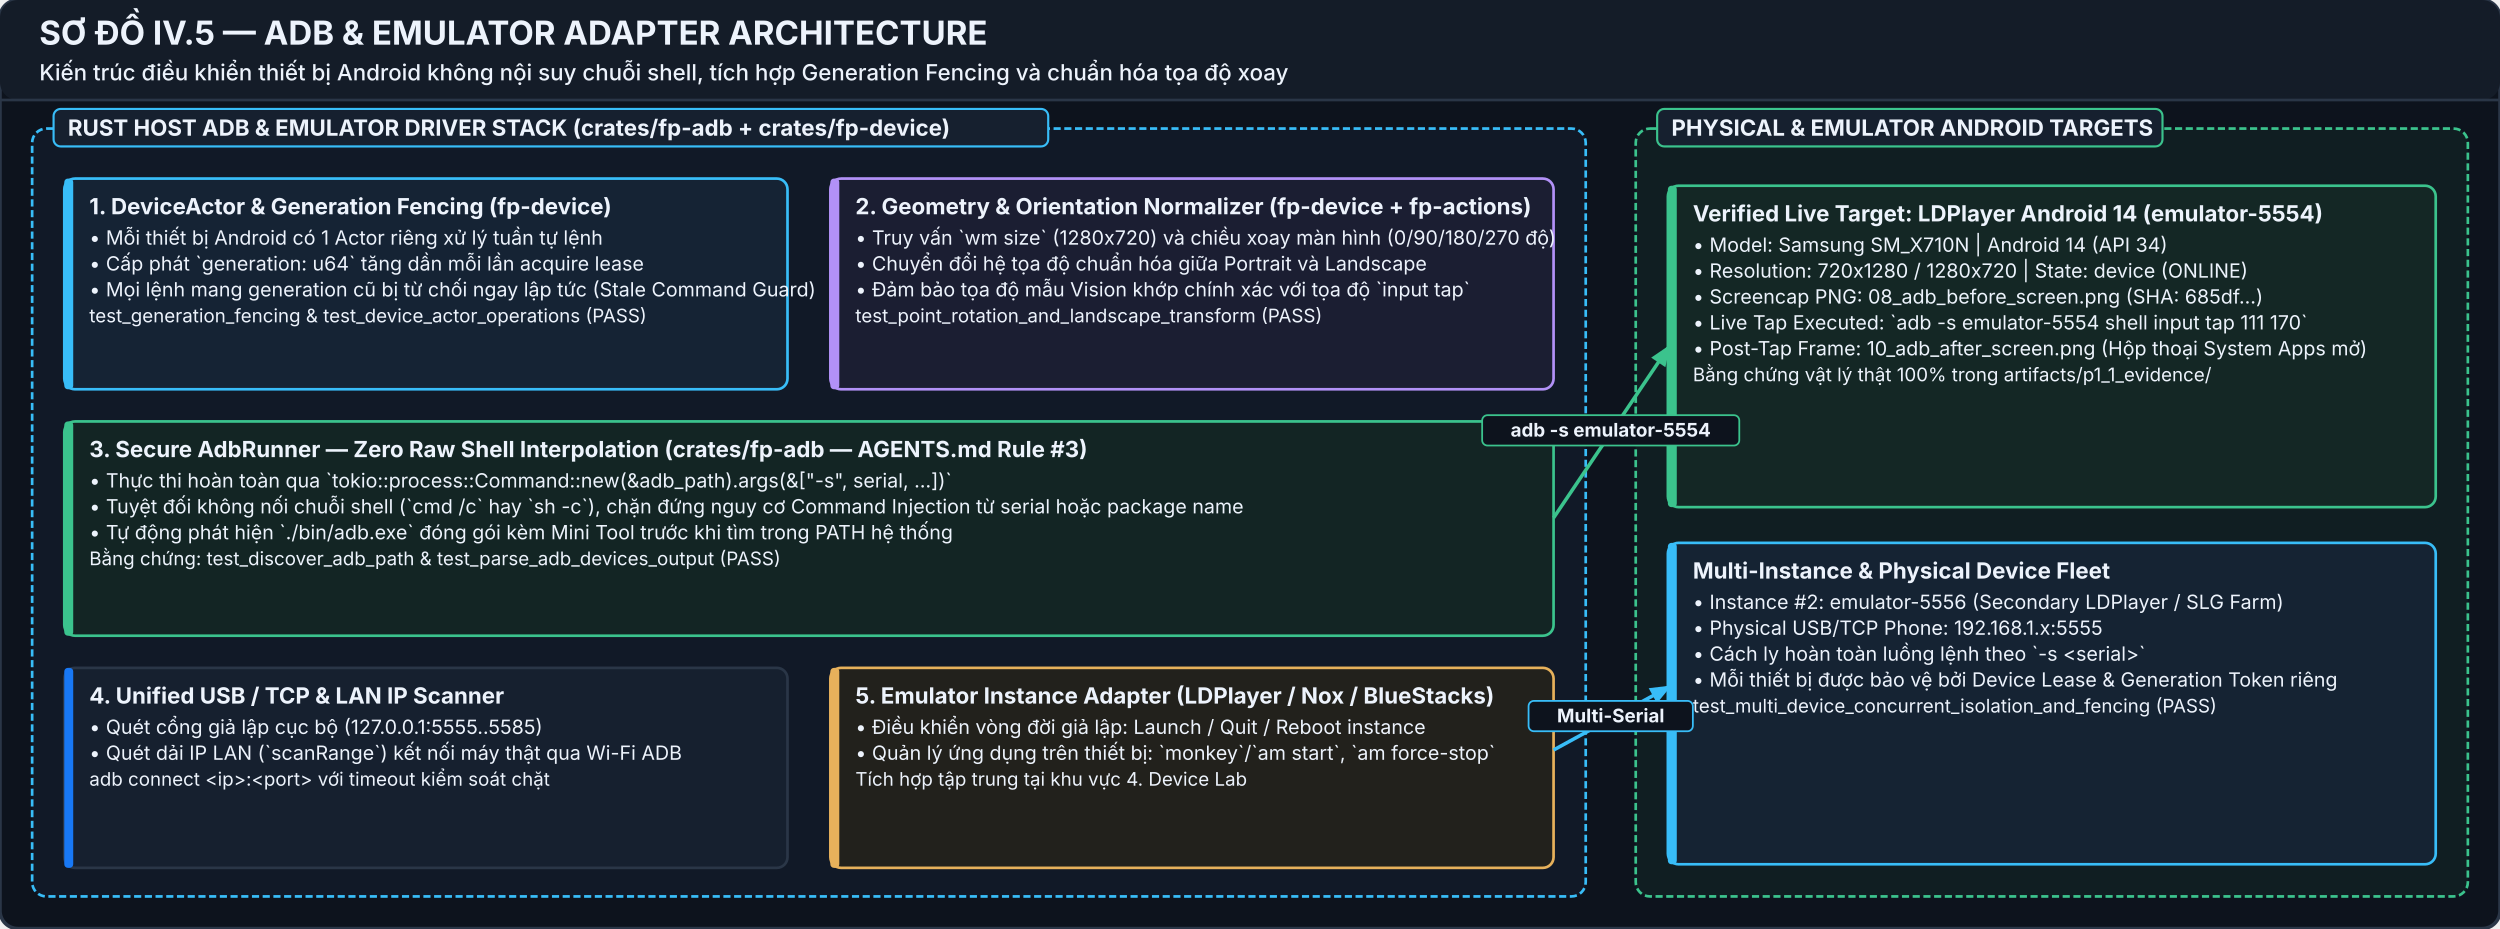
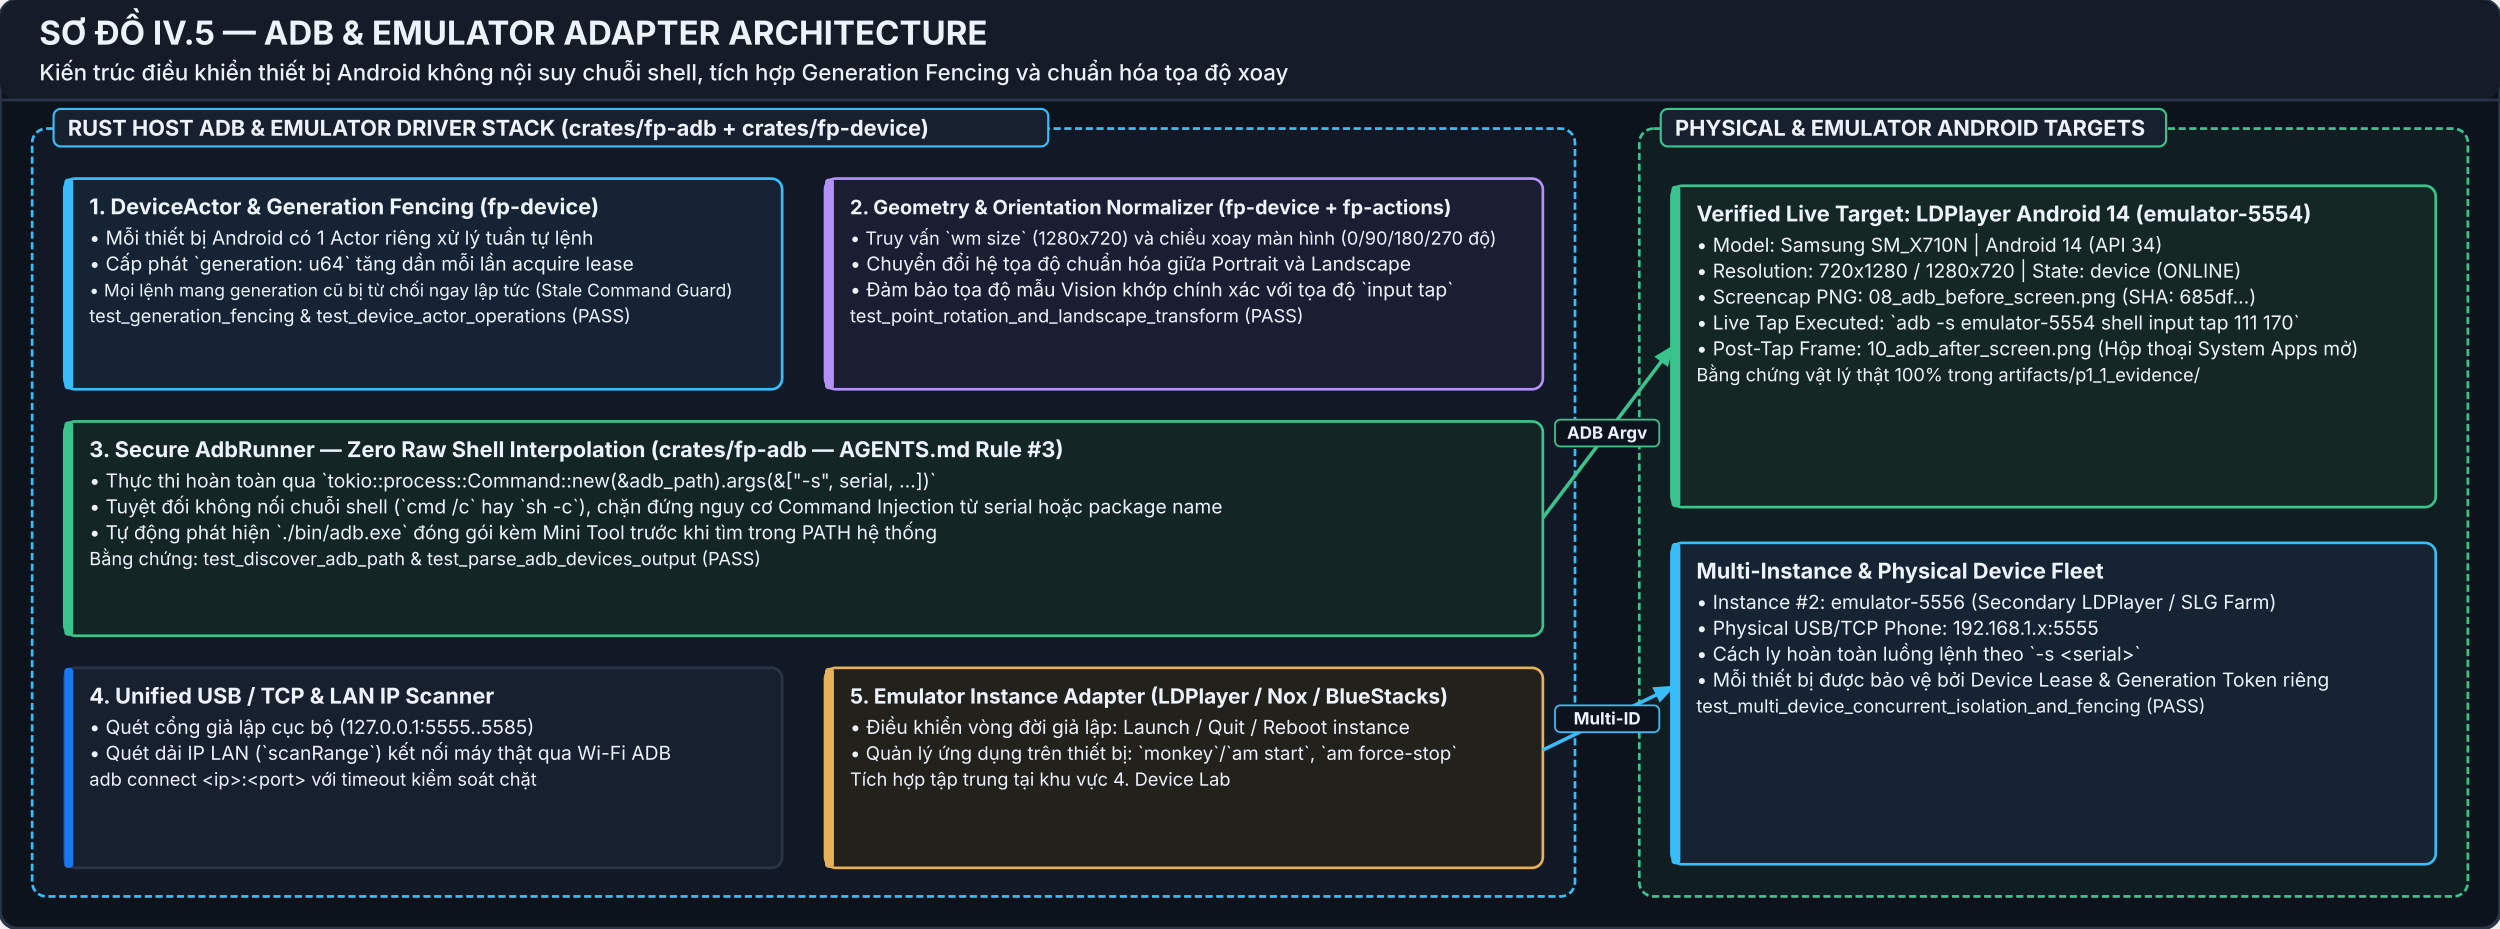
<svg xmlns="http://www.w3.org/2000/svg" viewBox="0 0 1400 520" width="1400" height="520">
  <defs>
    <style>
      text { font-family: 'Segoe UI', Inter, Roboto, Arial, sans-serif; fill: #EDF3FC; }
      .mono { font-family: Consolas, 'Courier New', monospace; }
      .title { font-size: 20px; font-weight: 700; fill: #FFFFFF; }
      .subtitle { font-size: 12.5px; font-weight: 500; fill: #8FA2BC; }
      .zone-title { font-size: 13.5px; font-weight: 700; letter-spacing: 0.4px; }
      .box-title { font-size: 13px; font-weight: 700; fill: #FFFFFF; }
      .box-sub { font-size: 11px; font-weight: 400; fill: #A9B8CC; }
      .box-code { font-family: Consolas, monospace; font-size: 10.5px; fill: #38BDF8; }
      .badge { font-size: 10px; font-weight: 700; }
-       .edge-label { font-size: 10.5px; font-weight: 600; fill: #38BDF8; }
+       .edge-label { font-size: 10px; font-weight: 600; fill: #38BDF8; }
    </style>
    <marker id="arrow-blue" viewBox="0 0 10 10" refX="8" refY="5" markerWidth="6" markerHeight="6" orient="auto-start-reverse">
      <path d="M 0 1 L 10 5 L 0 9 z" fill="#38BDF8" />
    </marker>
    <marker id="arrow-green" viewBox="0 0 10 10" refX="8" refY="5" markerWidth="6" markerHeight="6" orient="auto-start-reverse">
      <path d="M 0 1 L 10 5 L 0 9 z" fill="#3BC38D" />
    </marker>
    <marker id="arrow-amber" viewBox="0 0 10 10" refX="8" refY="5" markerWidth="6" markerHeight="6" orient="auto-start-reverse">
      <path d="M 0 1 L 10 5 L 0 9 z" fill="#E7B15B" />
    </marker>
    <marker id="arrow-red" viewBox="0 0 10 10" refX="8" refY="5" markerWidth="6" markerHeight="6" orient="auto-start-reverse">
      <path d="M 0 1 L 10 5 L 0 9 z" fill="#F27883" />
    </marker>
    <marker id="arrow-purple" viewBox="0 0 10 10" refX="8" refY="5" markerWidth="6" markerHeight="6" orient="auto-start-reverse">
      <path d="M 0 1 L 10 5 L 0 9 z" fill="#B291F7" />
    </marker>
  </defs>
  <rect x="0" y="0" width="1400" height="520" rx="10" fill="#0D131D" stroke="#2A3647" stroke-width="2" />
  <rect x="0" y="0" width="1400" height="56" rx="10" fill="#141C28" />
  <line x1="0" y1="56" x2="1400" y2="56" stroke="#2A3647" stroke-width="1.5" />
  <text x="22" y="25" fill="#FFFFFF" font-family="Segoe UI, Inter, Arial, sans-serif" font-size="18.5" font-weight="700">SƠ ĐỒ IV.5 — ADB &amp; EMULATOR ADAPTER ARCHITECTURE</text>
  <text x="22" y="45" fill="#9FB2CC" font-family="Segoe UI, Inter, Arial, sans-serif" font-size="12.5" font-weight="500">Kiến trúc điều khiển thiết bị Android không nội suy chuỗi shell, tích hợp Generation Fencing và chuẩn hóa tọa độ xoay</text>
-   <rect x="18" y="72" width="870" height="430" rx="8" fill="#111927" stroke="#38BDF8" stroke-width="1.5" stroke-dasharray="4,2" />
+   <rect x="18" y="72" width="864" height="430" rx="8" fill="#111927" stroke="#38BDF8" stroke-width="1.5" stroke-dasharray="4,2" />
  <rect x="30" y="61" width="557" height="21" rx="4" fill="#16202F" stroke="#38BDF8" stroke-width="1.2" />
-   <text x="38" y="76" fill="#38BDF8" font-family="Segoe UI, Inter, Arial, sans-serif" font-size="12.5" font-weight="700">RUST HOST ADB &amp; EMULATOR DRIVER STACK (crates/fp-adb + crates/fp-device)</text>
-   <rect x="36" y="100" width="405" height="118" rx="6" fill="#152334" stroke="#38BDF8" stroke-width="1.5" />
+   <text x="38" y="76" fill="#38BDF8" font-family="Segoe UI, Inter, Arial, sans-serif" font-size="12.2" font-weight="700">RUST HOST ADB &amp; EMULATOR DRIVER STACK (crates/fp-adb + crates/fp-device)</text>
+   <rect x="36" y="100" width="402" height="118" rx="6" fill="#152334" stroke="#38BDF8" stroke-width="1.5" />
  <rect x="36" y="100" width="5" height="118" rx="2" fill="#38BDF8" />
-   <text x="50" y="120" fill="#FFFFFF" font-family="Segoe UI, Inter, Arial, sans-serif" font-size="12.5" font-weight="700">1. DeviceActor &amp; Generation Fencing (fp-device)</text>
-   <text x="50" y="137" fill="#CAD5E2" font-family="Segoe UI, Inter, Arial, sans-serif" font-size="11">• Mỗi thiết bị Android có 1 Actor riêng xử lý tuần tự lệnh</text>
-   <text x="50" y="151.5" fill="#CAD5E2" font-family="Segoe UI, Inter, Arial, sans-serif" font-size="11">• Cấp phát `generation: u64` tăng dần mỗi lần acquire lease</text>
-   <text x="50" y="166.0" fill="#CAD5E2" font-family="Segoe UI, Inter, Arial, sans-serif" font-size="11">• Mọi lệnh mang generation cũ bị từ chối ngay lập tức (Stale Command Guard)</text>
-   <text x="50" y="180.5" fill="#38BDF8" font-family="Consolas, monospace" font-size="10.5">test_generation_fencing &amp; test_device_actor_operations (PASS)</text>
-   <rect x="465" y="100" width="405" height="118" rx="6" fill="#1B1E32" stroke="#B291F7" stroke-width="1.5" />
-   <rect x="465" y="100" width="5" height="118" rx="2" fill="#B291F7" />
-   <text x="479" y="120" fill="#FFFFFF" font-family="Segoe UI, Inter, Arial, sans-serif" font-size="12.5" font-weight="700">2. Geometry &amp; Orientation Normalizer (fp-device + fp-actions)</text>
-   <text x="479" y="137" fill="#CAD5E2" font-family="Segoe UI, Inter, Arial, sans-serif" font-size="11">• Truy vấn `wm size` (1280x720) và chiều xoay màn hình (0/90/180/270 độ)</text>
-   <text x="479" y="151.5" fill="#CAD5E2" font-family="Segoe UI, Inter, Arial, sans-serif" font-size="11">• Chuyển đổi hệ tọa độ chuẩn hóa giữa Portrait và Landscape</text>
-   <text x="479" y="166.0" fill="#CAD5E2" font-family="Segoe UI, Inter, Arial, sans-serif" font-size="11">• Đảm bảo tọa độ mẫu Vision khớp chính xác với tọa độ `input tap`</text>
-   <text x="479" y="180.5" fill="#38BDF8" font-family="Consolas, monospace" font-size="10.5">test_point_rotation_and_landscape_transform (PASS)</text>
-   <rect x="36" y="236" width="834" height="120" rx="6" fill="#132524" stroke="#3BC38D" stroke-width="1.5" />
+   <text x="50" y="120" fill="#FFFFFF" font-family="Segoe UI, Inter, Arial, sans-serif" font-size="12.2" font-weight="700">1. DeviceActor &amp; Generation Fencing (fp-device)</text>
+   <text x="50" y="137" fill="#CAD5E2" font-family="Segoe UI, Inter, Arial, sans-serif" font-size="10.8">• Mỗi thiết bị Android có 1 Actor riêng xử lý tuần tự lệnh</text>
+   <text x="50" y="151.5" fill="#CAD5E2" font-family="Segoe UI, Inter, Arial, sans-serif" font-size="10.8">• Cấp phát `generation: u64` tăng dần mỗi lần acquire lease</text>
+   <text x="50" y="166.0" fill="#CAD5E2" font-family="Segoe UI, Inter, Arial, sans-serif" font-size="9.74">• Mọi lệnh mang generation cũ bị từ chối ngay lập tức (Stale Command Guard)</text>
+   <text x="50" y="180.5" fill="#38BDF8" font-family="Consolas, monospace" font-size="10.2">test_generation_fencing &amp; test_device_actor_operations (PASS)</text>
+   <rect x="462" y="100" width="402" height="118" rx="6" fill="#1B1E32" stroke="#B291F7" stroke-width="1.5" />
+   <rect x="462" y="100" width="5" height="118" rx="2" fill="#B291F7" />
+   <text x="476" y="120" fill="#FFFFFF" font-family="Segoe UI, Inter, Arial, sans-serif" font-size="11.12" font-weight="700">2. Geometry &amp; Orientation Normalizer (fp-device + fp-actions)</text>
+   <text x="476" y="137" fill="#CAD5E2" font-family="Segoe UI, Inter, Arial, sans-serif" font-size="10.15">• Truy vấn `wm size` (1280x720) và chiều xoay màn hình (0/90/180/270 độ)</text>
+   <text x="476" y="151.5" fill="#CAD5E2" font-family="Segoe UI, Inter, Arial, sans-serif" font-size="10.8">• Chuyển đổi hệ tọa độ chuẩn hóa giữa Portrait và Landscape</text>
+   <text x="476" y="166.0" fill="#CAD5E2" font-family="Segoe UI, Inter, Arial, sans-serif" font-size="10.8">• Đảm bảo tọa độ mẫu Vision khớp chính xác với tọa độ `input tap`</text>
+   <text x="476" y="180.5" fill="#38BDF8" font-family="Consolas, monospace" font-size="10.2">test_point_rotation_and_landscape_transform (PASS)</text>
+   <rect x="36" y="236" width="828" height="120" rx="6" fill="#132524" stroke="#3BC38D" stroke-width="1.5" />
  <rect x="36" y="236" width="5" height="120" rx="2" fill="#3BC38D" />
-   <text x="50" y="256" fill="#FFFFFF" font-family="Segoe UI, Inter, Arial, sans-serif" font-size="12.5" font-weight="700">3. Secure AdbRunner — Zero Raw Shell Interpolation (crates/fp-adb — AGENTS.md Rule #3)</text>
-   <text x="50" y="273" fill="#CAD5E2" font-family="Segoe UI, Inter, Arial, sans-serif" font-size="11">• Thực thi hoàn toàn qua `tokio::process::Command::new(&amp;adb_path).args(&amp;["-s", serial, ...])`</text>
-   <text x="50" y="287.5" fill="#CAD5E2" font-family="Segoe UI, Inter, Arial, sans-serif" font-size="11">• Tuyệt đối không nối chuỗi shell (`cmd /c` hay `sh -c`), chặn đứng nguy cơ Command Injection từ serial hoặc package name</text>
-   <text x="50" y="302.0" fill="#CAD5E2" font-family="Segoe UI, Inter, Arial, sans-serif" font-size="11">• Tự động phát hiện `./bin/adb.exe` đóng gói kèm Mini Tool trước khi tìm trong PATH hệ thống</text>
-   <text x="50" y="316.5" fill="#38BDF8" font-family="Consolas, monospace" font-size="10.5">Bằng chứng: test_discover_adb_path &amp; test_parse_adb_devices_output (PASS)</text>
-   <rect x="36" y="374" width="405" height="112" rx="6" fill="#16202F" stroke="#2A3647" stroke-width="1.5" />
+   <text x="50" y="256" fill="#FFFFFF" font-family="Segoe UI, Inter, Arial, sans-serif" font-size="12.2" font-weight="700">3. Secure AdbRunner — Zero Raw Shell Interpolation (crates/fp-adb — AGENTS.md Rule #3)</text>
+   <text x="50" y="273" fill="#CAD5E2" font-family="Segoe UI, Inter, Arial, sans-serif" font-size="10.8">• Thực thi hoàn toàn qua `tokio::process::Command::new(&amp;adb_path).args(&amp;["-s", serial, ...])`</text>
+   <text x="50" y="287.5" fill="#CAD5E2" font-family="Segoe UI, Inter, Arial, sans-serif" font-size="10.8">• Tuyệt đối không nối chuỗi shell (`cmd /c` hay `sh -c`), chặn đứng nguy cơ Command Injection từ serial hoặc package name</text>
+   <text x="50" y="302.0" fill="#CAD5E2" font-family="Segoe UI, Inter, Arial, sans-serif" font-size="10.8">• Tự động phát hiện `./bin/adb.exe` đóng gói kèm Mini Tool trước khi tìm trong PATH hệ thống</text>
+   <text x="50" y="316.5" fill="#38BDF8" font-family="Consolas, monospace" font-size="10.2">Bằng chứng: test_discover_adb_path &amp; test_parse_adb_devices_output (PASS)</text>
+   <rect x="36" y="374" width="402" height="112" rx="6" fill="#16202F" stroke="#2A3647" stroke-width="1.5" />
  <rect x="36" y="374" width="5" height="112" rx="2" fill="#1878F5" />
-   <text x="50" y="394" fill="#FFFFFF" font-family="Segoe UI, Inter, Arial, sans-serif" font-size="12.5" font-weight="700">4. Unified USB / TCP &amp; LAN IP Scanner</text>
-   <text x="50" y="411" fill="#CAD5E2" font-family="Segoe UI, Inter, Arial, sans-serif" font-size="11">• Quét cổng giả lập cục bộ (127.0.0.1:5555..5585)</text>
-   <text x="50" y="425.5" fill="#CAD5E2" font-family="Segoe UI, Inter, Arial, sans-serif" font-size="11">• Quét dải IP LAN (`scanRange`) kết nối máy thật qua Wi-Fi ADB</text>
-   <text x="50" y="440.0" fill="#38BDF8" font-family="Consolas, monospace" font-size="10.5">adb connect &lt;ip&gt;:&lt;port&gt; với timeout kiểm soát chặt</text>
-   <rect x="465" y="374" width="405" height="112" rx="6" fill="#22211C" stroke="#E7B15B" stroke-width="1.5" />
-   <rect x="465" y="374" width="5" height="112" rx="2" fill="#E7B15B" />
-   <text x="479" y="394" fill="#FFFFFF" font-family="Segoe UI, Inter, Arial, sans-serif" font-size="12.5" font-weight="700">5. Emulator Instance Adapter (LDPlayer / Nox / BlueStacks)</text>
-   <text x="479" y="411" fill="#CAD5E2" font-family="Segoe UI, Inter, Arial, sans-serif" font-size="11">• Điều khiển vòng đời giả lập: Launch / Quit / Reboot instance</text>
-   <text x="479" y="425.5" fill="#CAD5E2" font-family="Segoe UI, Inter, Arial, sans-serif" font-size="11">• Quản lý ứng dụng trên thiết bị: `monkey`/`am start`, `am force-stop`</text>
-   <text x="479" y="440.0" fill="#38BDF8" font-family="Consolas, monospace" font-size="10.5">Tích hợp tập trung tại khu vực 4. Device Lab</text>
-   <rect x="916" y="72" width="466" height="430" rx="8" fill="#101E22" stroke="#3BC38D" stroke-width="1.5" stroke-dasharray="4,2" />
-   <rect x="928" y="61" width="283" height="21" rx="4" fill="#16202F" stroke="#3BC38D" stroke-width="1.2" />
-   <text x="936" y="76" fill="#3BC38D" font-family="Segoe UI, Inter, Arial, sans-serif" font-size="12.5" font-weight="700">PHYSICAL &amp; EMULATOR ANDROID TARGETS</text>
-   <rect x="934" y="104" width="430" height="180" rx="6" fill="#142725" stroke="#3BC38D" stroke-width="1.5" />
-   <rect x="934" y="104" width="5" height="180" rx="2" fill="#3BC38D" />
-   <text x="948" y="124" fill="#FFFFFF" font-family="Segoe UI, Inter, Arial, sans-serif" font-size="12.5" font-weight="700">Verified Live Target: LDPlayer Android 14 (emulator-5554)</text>
-   <text x="948" y="141" fill="#CAD5E2" font-family="Segoe UI, Inter, Arial, sans-serif" font-size="11">• Model: Samsung SM_X710N | Android 14 (API 34)</text>
-   <text x="948" y="155.5" fill="#CAD5E2" font-family="Segoe UI, Inter, Arial, sans-serif" font-size="11">• Resolution: 720x1280 / 1280x720 | State: device (ONLINE)</text>
-   <text x="948" y="170.0" fill="#CAD5E2" font-family="Segoe UI, Inter, Arial, sans-serif" font-size="11">• Screencap PNG: 08_adb_before_screen.png (SHA: 685df...)</text>
-   <text x="948" y="184.5" fill="#CAD5E2" font-family="Segoe UI, Inter, Arial, sans-serif" font-size="11">• Live Tap Executed: `adb -s emulator-5554 shell input tap 111 170`</text>
-   <text x="948" y="199.0" fill="#CAD5E2" font-family="Segoe UI, Inter, Arial, sans-serif" font-size="11">• Post-Tap Frame: 10_adb_after_screen.png (Hộp thoại System Apps mở)</text>
-   <text x="948" y="213.5" fill="#38BDF8" font-family="Consolas, monospace" font-size="10.5">Bằng chứng vật lý thật 100% trong artifacts/p1_1_evidence/</text>
-   <rect x="934" y="304" width="430" height="180" rx="6" fill="#152333" stroke="#38BDF8" stroke-width="1.5" />
-   <rect x="934" y="304" width="5" height="180" rx="2" fill="#38BDF8" />
-   <text x="948" y="324" fill="#FFFFFF" font-family="Segoe UI, Inter, Arial, sans-serif" font-size="12.5" font-weight="700">Multi-Instance &amp; Physical Device Fleet</text>
-   <text x="948" y="341" fill="#CAD5E2" font-family="Segoe UI, Inter, Arial, sans-serif" font-size="11">• Instance #2: emulator-5556 (Secondary LDPlayer / SLG Farm)</text>
-   <text x="948" y="355.5" fill="#CAD5E2" font-family="Segoe UI, Inter, Arial, sans-serif" font-size="11">• Physical USB/TCP Phone: 192.168.1.x:5555</text>
-   <text x="948" y="370.0" fill="#CAD5E2" font-family="Segoe UI, Inter, Arial, sans-serif" font-size="11">• Cách ly hoàn toàn luồng lệnh theo `-s &lt;serial&gt;`</text>
-   <text x="948" y="384.5" fill="#CAD5E2" font-family="Segoe UI, Inter, Arial, sans-serif" font-size="11">• Mỗi thiết bị được bảo vệ bởi Device Lease &amp; Generation Token riêng</text>
-   <text x="948" y="399.0" fill="#38BDF8" font-family="Consolas, monospace" font-size="10.5">test_multi_device_concurrent_isolation_and_fencing (PASS)</text>
-   <line x1="870" y1="290" x2="934" y2="195" stroke="#3BC38D" stroke-width="2" marker-end="url(#arrow-green)" />
-   <rect x="830.0" y="232.5" width="144.0" height="17" rx="3" fill="#0D131D" stroke="#3BC38D" stroke-width="1" />
-   <text x="902.0" y="244.5" text-anchor="middle" fill="#3BC38D" font-family="Segoe UI, Inter, Arial, sans-serif" font-size="10.5" font-weight="700">adb -s emulator-5554</text>
-   <line x1="870" y1="420" x2="934" y2="385" stroke="#38BDF8" stroke-width="2" marker-end="url(#arrow-blue)" />
-   <rect x="856.0" y="392.5" width="92.0" height="17" rx="3" fill="#0D131D" stroke="#38BDF8" stroke-width="1" />
-   <text x="902.0" y="404.5" text-anchor="middle" fill="#38BDF8" font-family="Segoe UI, Inter, Arial, sans-serif" font-size="10.5" font-weight="700">Multi-Serial</text>
+   <text x="50" y="394" fill="#FFFFFF" font-family="Segoe UI, Inter, Arial, sans-serif" font-size="12.2" font-weight="700">4. Unified USB / TCP &amp; LAN IP Scanner</text>
+   <text x="50" y="411" fill="#CAD5E2" font-family="Segoe UI, Inter, Arial, sans-serif" font-size="10.8">• Quét cổng giả lập cục bộ (127.0.0.1:5555..5585)</text>
+   <text x="50" y="425.5" fill="#CAD5E2" font-family="Segoe UI, Inter, Arial, sans-serif" font-size="10.8">• Quét dải IP LAN (`scanRange`) kết nối máy thật qua Wi-Fi ADB</text>
+   <text x="50" y="440.0" fill="#38BDF8" font-family="Consolas, monospace" font-size="10.2">adb connect &lt;ip&gt;:&lt;port&gt; với timeout kiểm soát chặt</text>
+   <rect x="462" y="374" width="402" height="112" rx="6" fill="#22211C" stroke="#E7B15B" stroke-width="1.5" />
+   <rect x="462" y="374" width="5" height="112" rx="2" fill="#E7B15B" />
+   <text x="476" y="394" fill="#FFFFFF" font-family="Segoe UI, Inter, Arial, sans-serif" font-size="11.7" font-weight="700">5. Emulator Instance Adapter (LDPlayer / Nox / BlueStacks)</text>
+   <text x="476" y="411" fill="#CAD5E2" font-family="Segoe UI, Inter, Arial, sans-serif" font-size="10.8">• Điều khiển vòng đời giả lập: Launch / Quit / Reboot instance</text>
+   <text x="476" y="425.5" fill="#CAD5E2" font-family="Segoe UI, Inter, Arial, sans-serif" font-size="10.44">• Quản lý ứng dụng trên thiết bị: `monkey`/`am start`, `am force-stop`</text>
+   <text x="476" y="440.0" fill="#38BDF8" font-family="Consolas, monospace" font-size="10.2">Tích hợp tập trung tại khu vực 4. Device Lab</text>
+   <rect x="918" y="72" width="464" height="430" rx="8" fill="#101E22" stroke="#3BC38D" stroke-width="1.5" stroke-dasharray="4,2" />
+   <rect x="930" y="61" width="283" height="21" rx="4" fill="#16202F" stroke="#3BC38D" stroke-width="1.2" />
+   <text x="938" y="76" fill="#3BC38D" font-family="Segoe UI, Inter, Arial, sans-serif" font-size="12.2" font-weight="700">PHYSICAL &amp; EMULATOR ANDROID TARGETS</text>
+   <rect x="936" y="104" width="428" height="180" rx="6" fill="#142725" stroke="#3BC38D" stroke-width="1.5" />
+   <rect x="936" y="104" width="5" height="180" rx="2" fill="#3BC38D" />
+   <text x="950" y="124" fill="#FFFFFF" font-family="Segoe UI, Inter, Arial, sans-serif" font-size="12.2" font-weight="700">Verified Live Target: LDPlayer Android 14 (emulator-5554)</text>
+   <text x="950" y="141" fill="#CAD5E2" font-family="Segoe UI, Inter, Arial, sans-serif" font-size="10.8">• Model: Samsung SM_X710N | Android 14 (API 34)</text>
+   <text x="950" y="155.5" fill="#CAD5E2" font-family="Segoe UI, Inter, Arial, sans-serif" font-size="10.8">• Resolution: 720x1280 / 1280x720 | State: device (ONLINE)</text>
+   <text x="950" y="170.0" fill="#CAD5E2" font-family="Segoe UI, Inter, Arial, sans-serif" font-size="10.8">• Screencap PNG: 08_adb_before_screen.png (SHA: 685df...)</text>
+   <text x="950" y="184.5" fill="#CAD5E2" font-family="Segoe UI, Inter, Arial, sans-serif" font-size="10.8">• Live Tap Executed: `adb -s emulator-5554 shell input tap 111 170`</text>
+   <text x="950" y="199.0" fill="#CAD5E2" font-family="Segoe UI, Inter, Arial, sans-serif" font-size="10.8">• Post-Tap Frame: 10_adb_after_screen.png (Hộp thoại System Apps mở)</text>
+   <text x="950" y="213.5" fill="#38BDF8" font-family="Consolas, monospace" font-size="10.2">Bằng chứng vật lý thật 100% trong artifacts/p1_1_evidence/</text>
+   <rect x="936" y="304" width="428" height="180" rx="6" fill="#152333" stroke="#38BDF8" stroke-width="1.5" />
+   <rect x="936" y="304" width="5" height="180" rx="2" fill="#38BDF8" />
+   <text x="950" y="324" fill="#FFFFFF" font-family="Segoe UI, Inter, Arial, sans-serif" font-size="12.2" font-weight="700">Multi-Instance &amp; Physical Device Fleet</text>
+   <text x="950" y="341" fill="#CAD5E2" font-family="Segoe UI, Inter, Arial, sans-serif" font-size="10.8">• Instance #2: emulator-5556 (Secondary LDPlayer / SLG Farm)</text>
+   <text x="950" y="355.5" fill="#CAD5E2" font-family="Segoe UI, Inter, Arial, sans-serif" font-size="10.8">• Physical USB/TCP Phone: 192.168.1.x:5555</text>
+   <text x="950" y="370.0" fill="#CAD5E2" font-family="Segoe UI, Inter, Arial, sans-serif" font-size="10.8">• Cách ly hoàn toàn luồng lệnh theo `-s &lt;serial&gt;`</text>
+   <text x="950" y="384.5" fill="#CAD5E2" font-family="Segoe UI, Inter, Arial, sans-serif" font-size="10.8">• Mỗi thiết bị được bảo vệ bởi Device Lease &amp; Generation Token riêng</text>
+   <text x="950" y="399.0" fill="#38BDF8" font-family="Consolas, monospace" font-size="10.2">test_multi_device_concurrent_isolation_and_fencing (PASS)</text>
+   <line x1="864" y1="290" x2="936" y2="195" stroke="#3BC38D" stroke-width="2" marker-end="url(#arrow-green)" />
+   <rect x="870.8" y="235.0" width="58.4" height="15.0" rx="3" fill="#0D131D" stroke="#3BC38D" stroke-width="1" />
+   <text x="900.0" y="245.7" text-anchor="middle" fill="#3BC38D" font-family="Segoe UI, Inter, Arial, sans-serif" font-size="9.5" font-weight="700">ADB Argv</text>
+   <line x1="864" y1="420" x2="936" y2="385" stroke="#38BDF8" stroke-width="2" marker-end="url(#arrow-blue)" />
+   <rect x="870.8" y="395.0" width="58.4" height="15.0" rx="3" fill="#0D131D" stroke="#38BDF8" stroke-width="1" />
+   <text x="900.0" y="405.7" text-anchor="middle" fill="#38BDF8" font-family="Segoe UI, Inter, Arial, sans-serif" font-size="9.5" font-weight="700">Multi-ID</text>
</svg>
